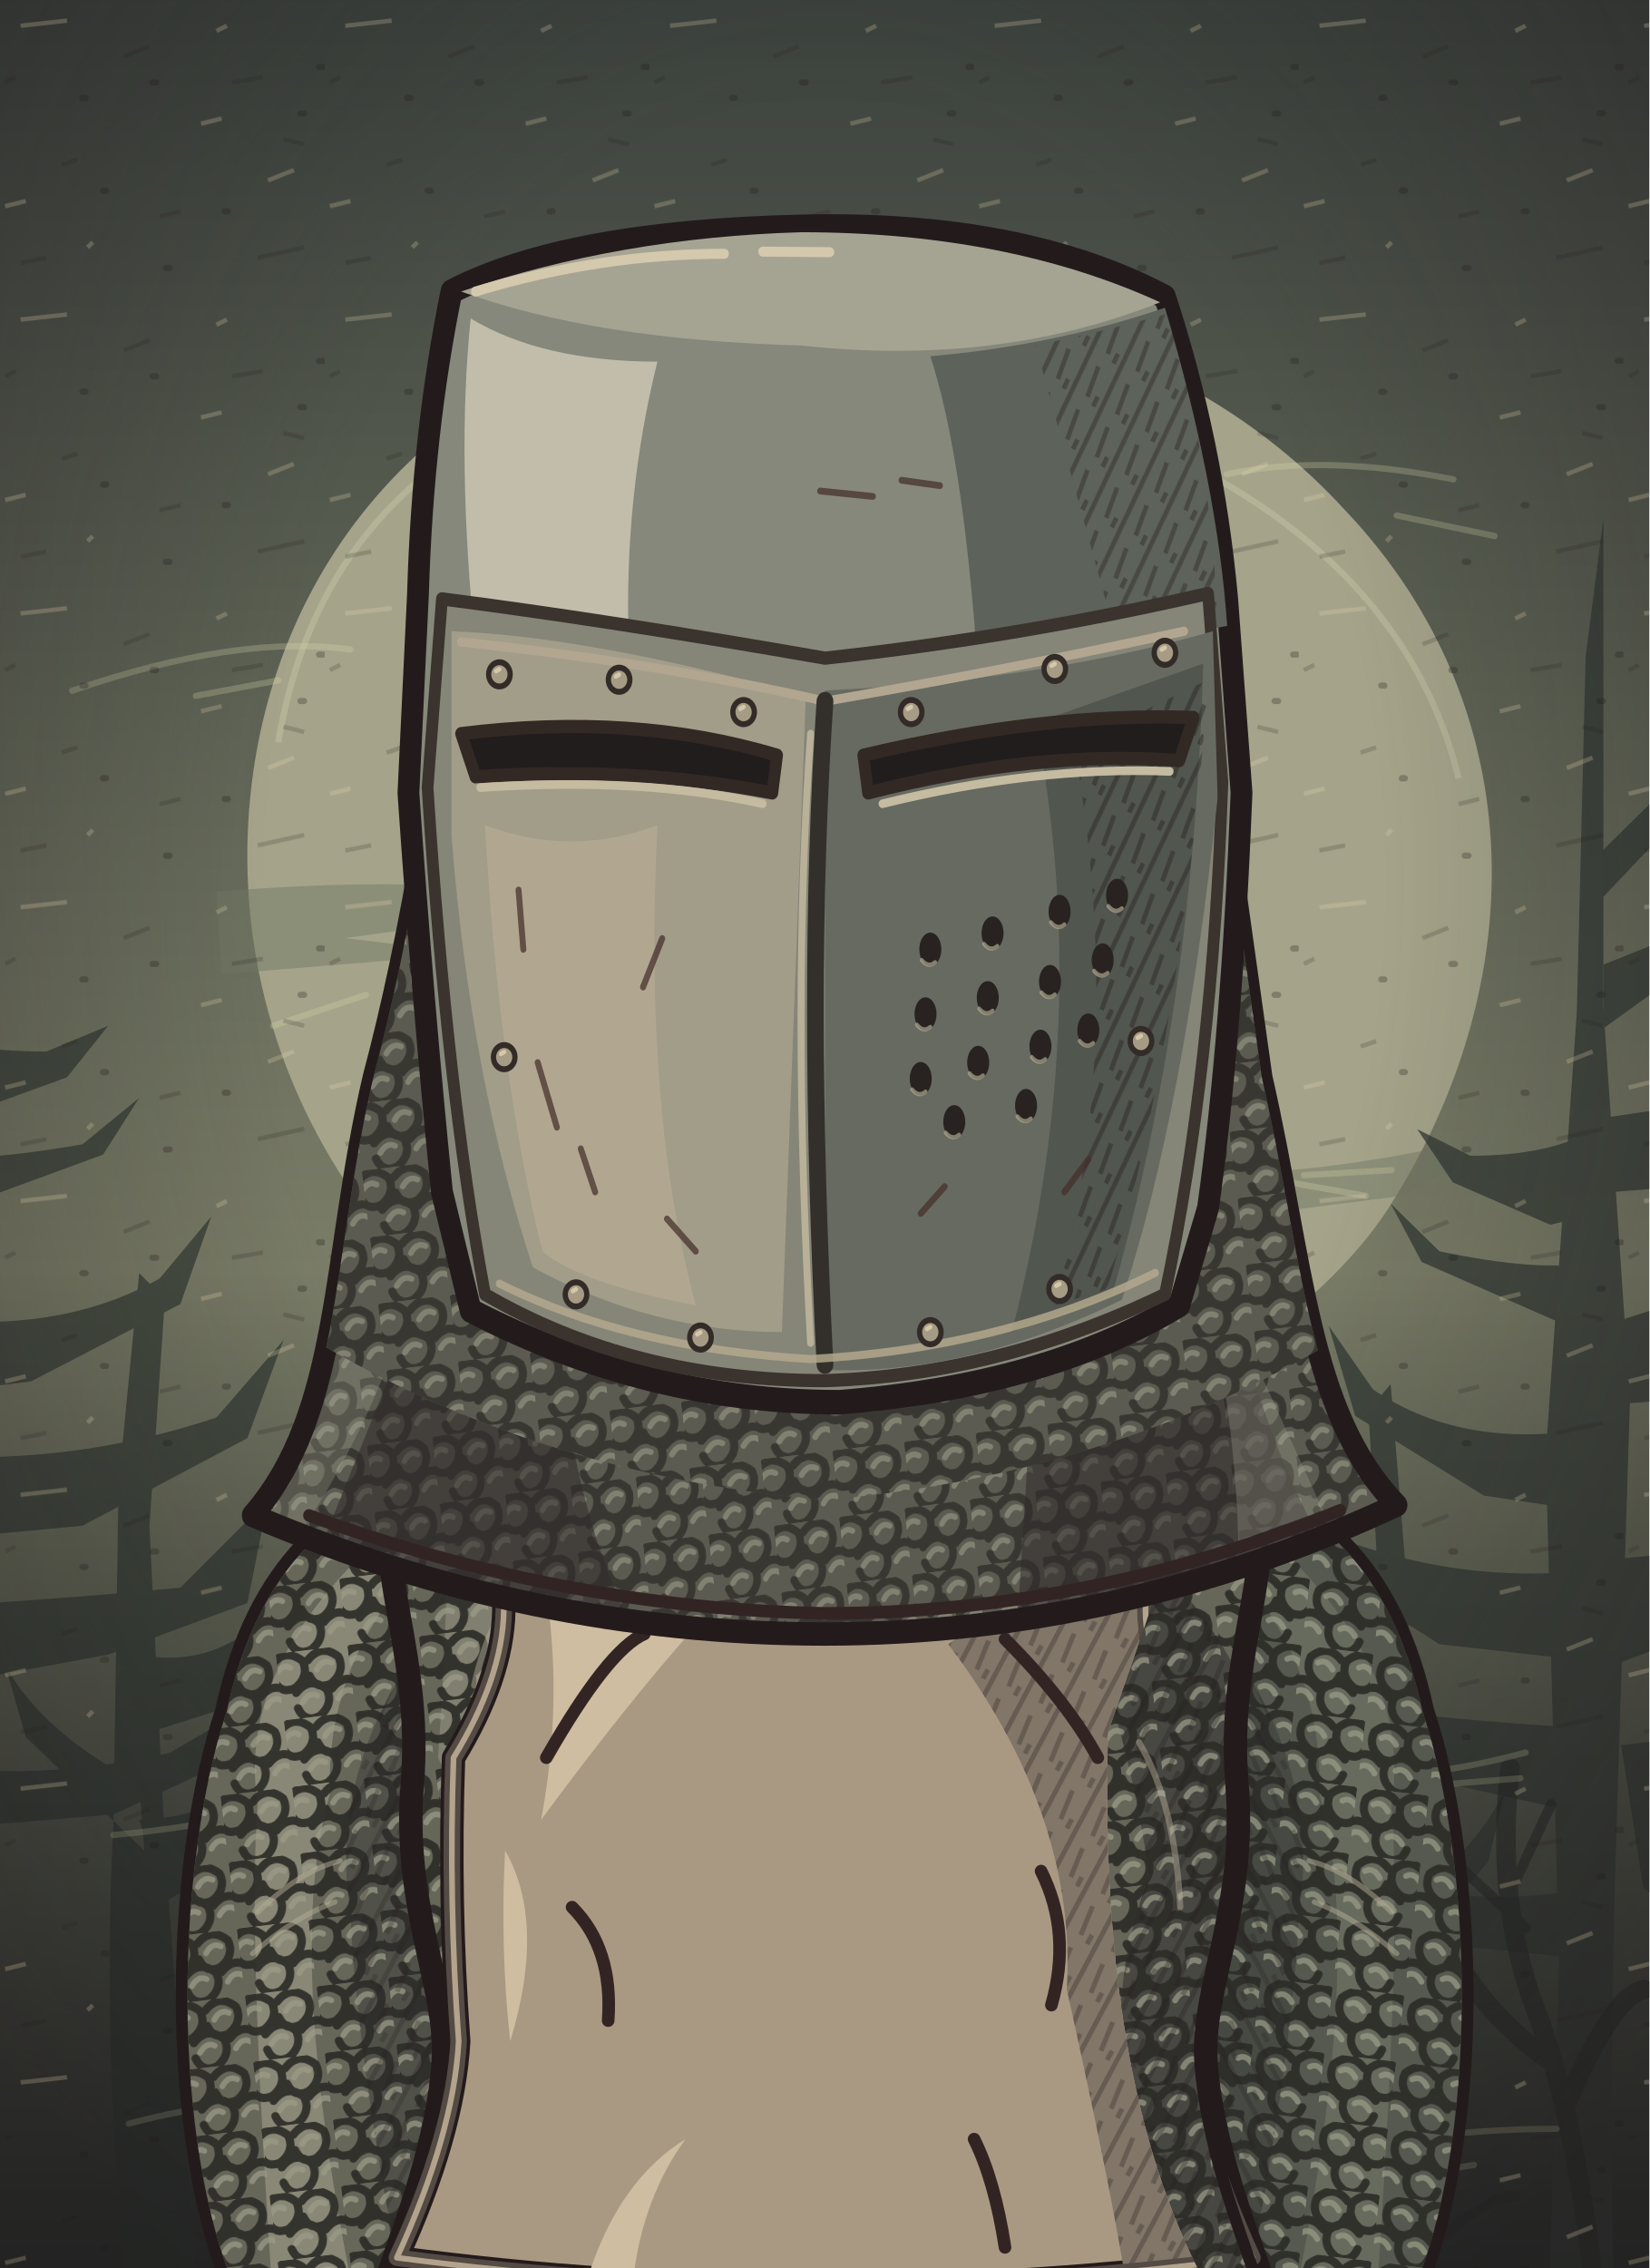
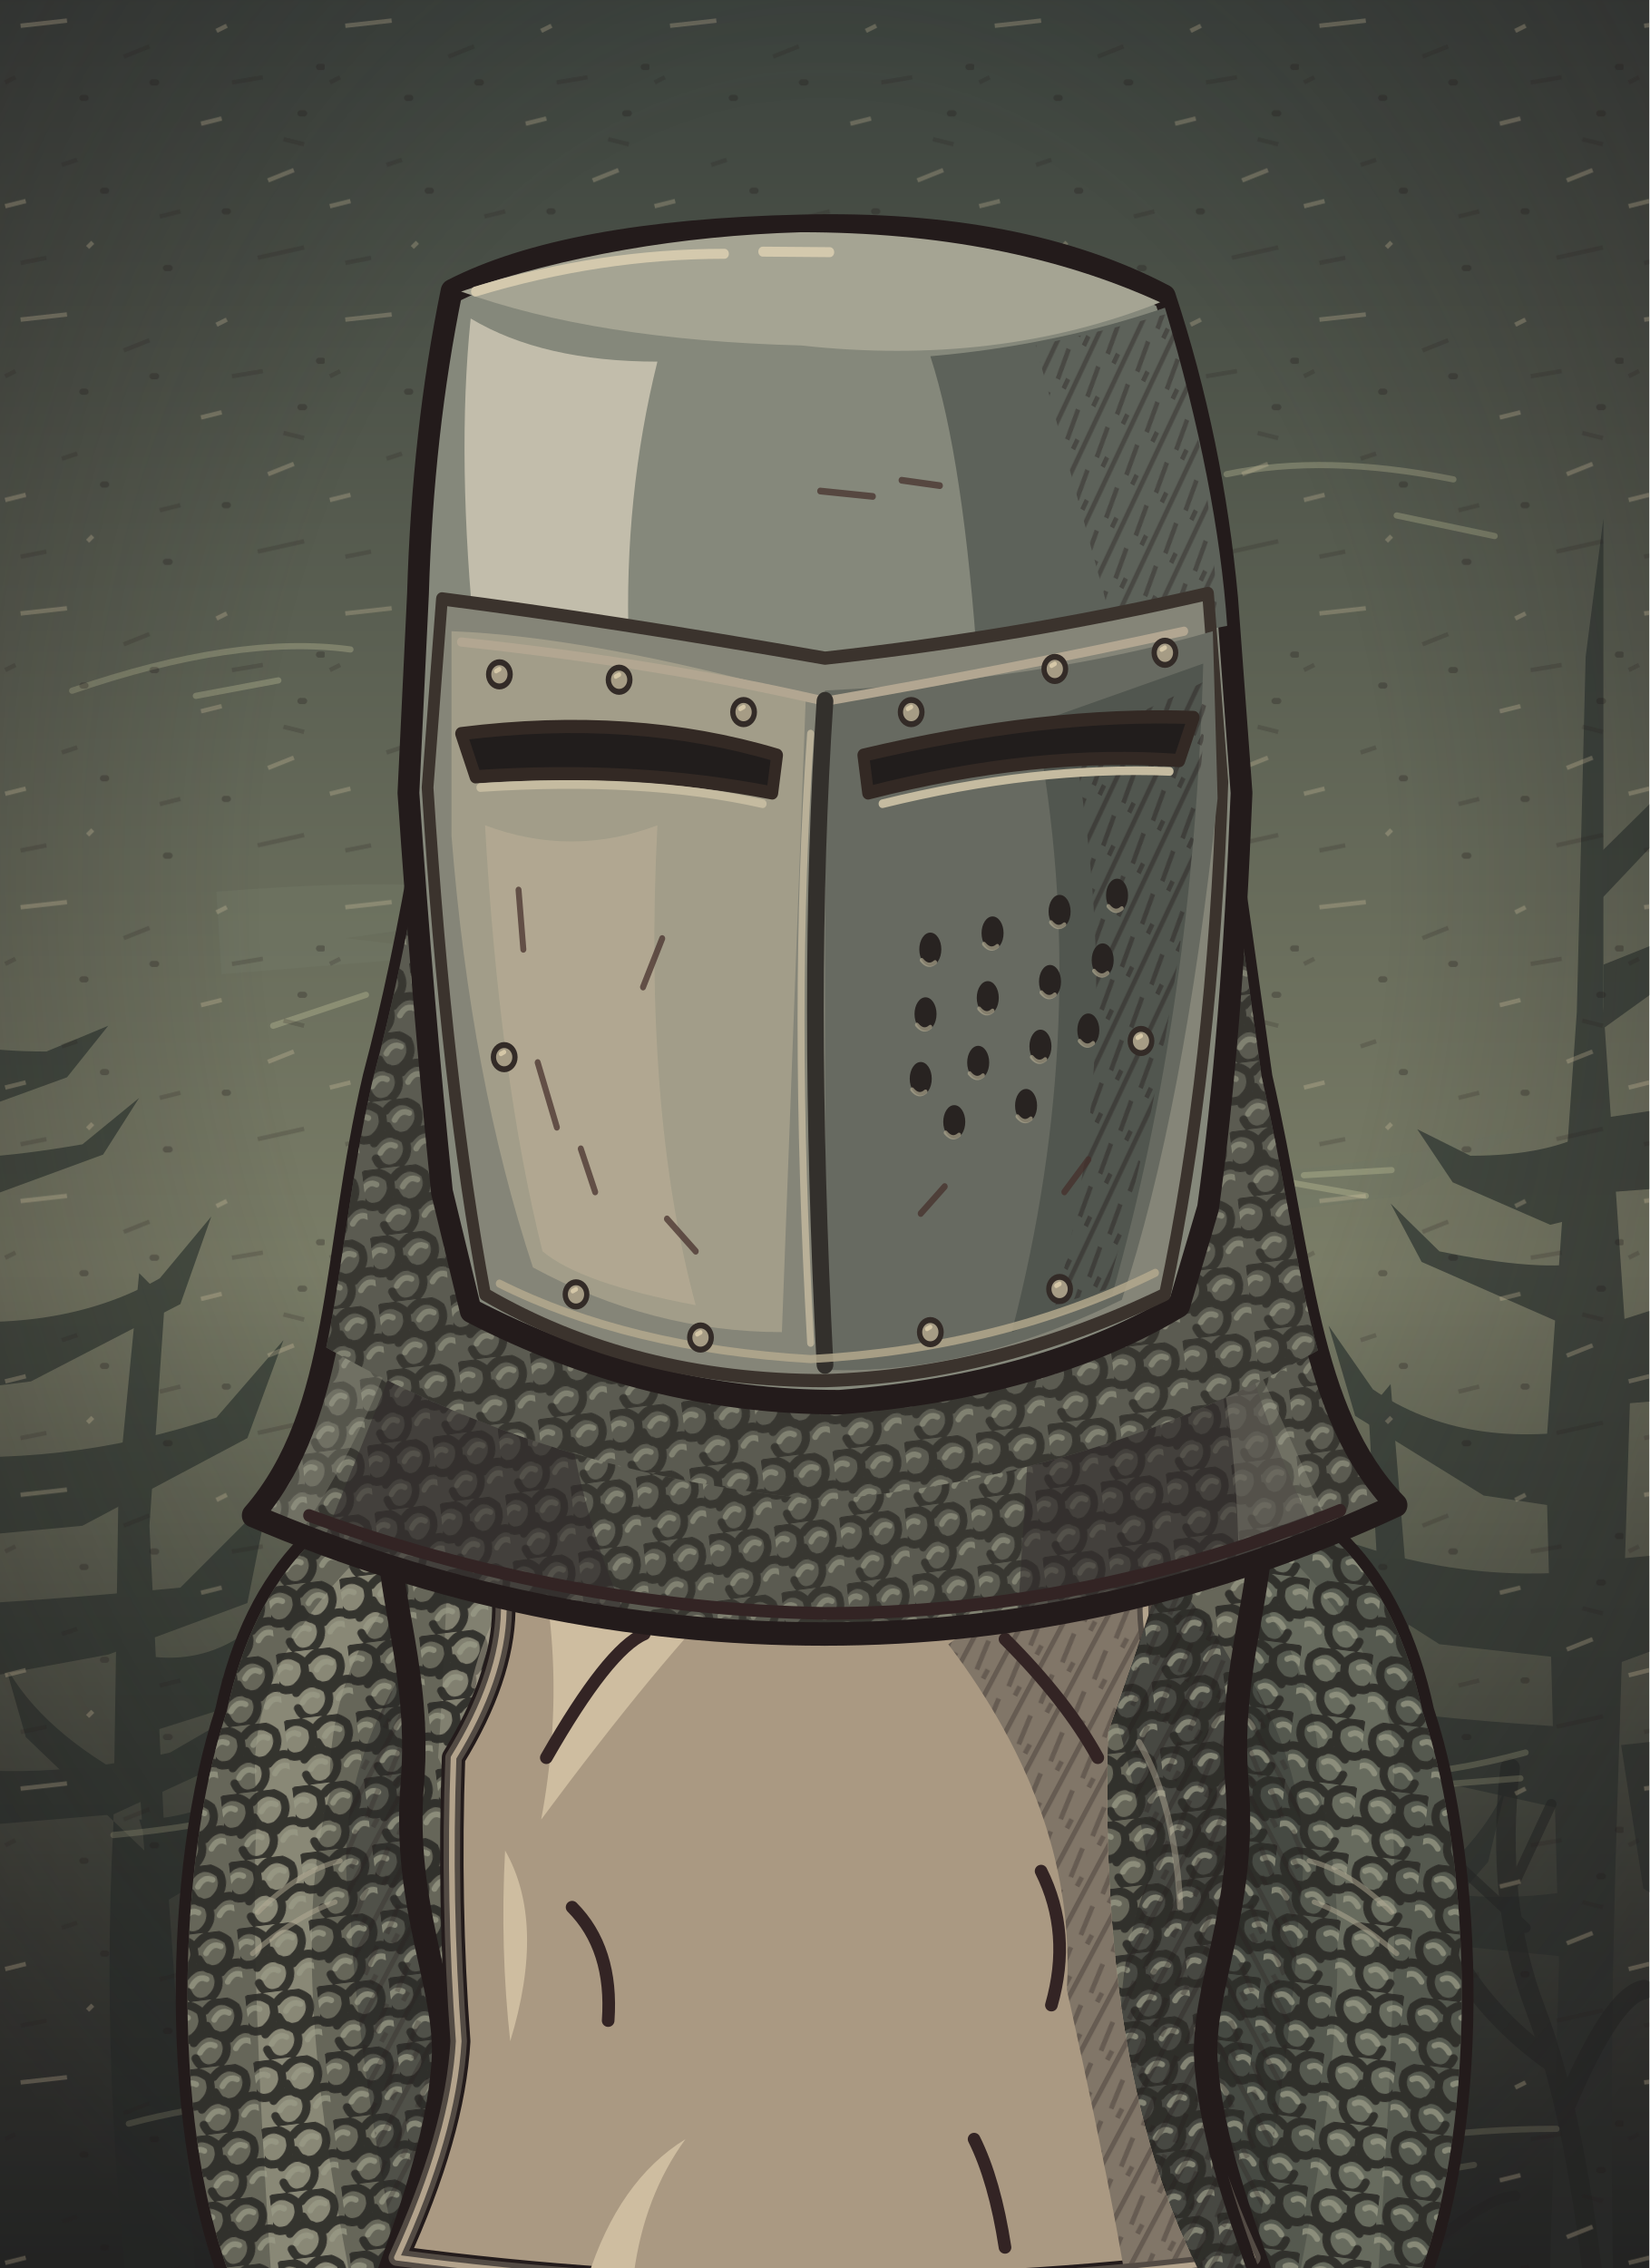
<svg xmlns="http://www.w3.org/2000/svg" xmlns:xlink="http://www.w3.org/1999/xlink" aria-labelledby="title" width="320" height="440" viewBox="0 0 320 440" role="img">
  <defs>
    <style>
      .edge {stroke:#231b1b;stroke-width:4.55;stroke-linecap:round;stroke-linejoin:round}
      .seam {fill:none;stroke:#332424;stroke-width:2.45;stroke-linecap:round;stroke-linejoin:round}
      .etch {fill:none;stroke:#442e2a;stroke-width:1.25;stroke-linecap:round}
      .hair-line {fill:none;stroke:#967661;stroke-width:1.45;stroke-linecap:round}
      .white {fill:#f5e7ca;stroke:#2a1d1c;stroke-width:2.65;stroke-linejoin:round}
      .label {fill:#efdfc1;font:600 20px Georgia,serif}
      .muted {fill:#b8aa96;font:13px 'Segoe UI',sans-serif}
      .section {fill:#dcbb8e;font:600 14px 'Segoe UI',sans-serif}
    </style>
    <linearGradient id="umber" x2="0" y2="1" gradientUnits="objectBoundingBox">
      <stop stop-color="#594639" />
      <stop offset=".56" stop-color="#8e7552" />
      <stop offset="1" stop-color="#3c3029" />
    </linearGradient>
    <linearGradient id="ash" x2="0" y2="1" gradientUnits="objectBoundingBox">
      <stop stop-color="#3b423d" />
      <stop offset=".56" stop-color="#7a7d67" />
      <stop offset="1" stop-color="#242b28" />
    </linearGradient>
    <linearGradient id="rose" x2="0" y2="1" gradientUnits="objectBoundingBox">
      <stop stop-color="#51404a" />
      <stop offset=".56" stop-color="#8a6972" />
      <stop offset="1" stop-color="#372c33" />
    </linearGradient>
    <pattern id="paper-grain" width="63" height="57" patternUnits="userSpaceOnUse">
      <path d="M1 16l2-1m21-4 5-2m16 7 6-1M12 32l3-1m16 11 4-1m20-14 4 1M4 51l5-1m41 0 9-2" fill="none" stroke="#231a1b" stroke-width=".85" opacity=".19" />
      <path d="M4 5l9-1m29 2 2-1M1 40l4-1m12 9 1-1m21-23 4-1m9 12 5-2" fill="none" stroke="#f0dbb5" stroke-width=".85" opacity=".23" />
      <path d="M16 19h.6m13-3h.7m28 6h.7m-39 15h.6m23 4h.6m-12 11h.7m29-39h.7" fill="none" stroke="#21191a" stroke-width="1.2" opacity=".28" stroke-linecap="round" />
    </pattern>
    <pattern id="ink-lines" width="7" height="9" patternUnits="userSpaceOnUse" patternTransform="rotate(28)">
      <path d="M1 -2V10m2.8-8 .6 6m1.9-1v5" stroke="#271d1d" stroke-width=".95" fill="none" opacity=".65" />
    </pattern>
    <radialGradient id="vignette" cx=".5" cy=".39" r=".72">
      <stop offset=".47" stop-color="#20191c" stop-opacity="0" />
      <stop offset="1" stop-color="#20191c" stop-opacity=".48" />
    </radialGradient>
    <g id="firs" fill="currentColor">
      <path d="M10 439Q15 379 12 300L9 220 15 146 15 54 19 80 21 147 28 230 25 326 29 439Z" />
      <path d="M17 169Q27 174 45 174L57 169 49 179 27 187 17 185                M18 194Q29 196 52 192L63 183 56 194 26 205 16 207                M15 225Q46 230 67 218L77 206 71 223 42 238 18 241                M17 252Q48 255 78 245L91 230 84 249 52 266 20 269                M14 282Q40 281 71 278L88 261 84 281 57 291 19 298                M19 312Q43 316 69 310L88 299 84 310 58 322 22 325" />
      <path d="M6 312 0 315V284L11 285M0 266 13 270V250L0 249M0 220 15 221 15 206 0 202                M0 180 16 181V167L0 165M0 141 15 150V138L0 133M0 112 17 127V118L0 104" />
      <path d="M64 440Q55 380 58 324L59 258 63 217 68 222 65 266 68 328 76 440Z                M63 291Q78 294 89 282L100 267 96 283 81 301 62 307                M63 323Q80 323 106 304L98 321 68 339                M63 316Q44 306 37 293L41 307 64 329Z" />
    </g>
    <g id="brambles" fill="none" stroke="currentColor" stroke-linecap="round" stroke-linejoin="round">
      <path stroke-width="3.8" d="M9 440Q13 401 21 380T26 333m-8 57Q39 375 43 352m-28 46Q6 377 0 376M41 440Q41 402 63 385m-20 44q26-6 39-30" />
      <path stroke-width="2" d="M23 364l14-13m-12 4-7-15m20 29 17-4m-15-1 1-11m13 49 2-17m2 14 18-5m-34 32q-12-10-17-10" />
    </g>
    <g id="night-scratches" fill="none" stroke="currentColor" stroke-width="1.2" stroke-linecap="round">
      <path d="M16 113q32-11 54-8m-30 9 16-3m184-40q19-4 44 1m-11 7 19 4                M24 335q33-3 68-16m-44 16 26-4m164-9q31 5 60-3m-39 8 38-3                M27 391q22-6 52-5m168 14q28-8 57-8m-40 11 24-4                M55 178l18-6m177 36 17 3m-12-4 17-1" />
    </g>
    <g id="shirt-setting">
      <rect width="320" height="440" fill="url(#umber)" />
-       <path d="M60 187C49 137 74 84 122 63c51-23 107-8 139 35 30 40 23 101-1 135-24 36-65 54-110 49-44-4-79-42-90-95Z" fill="#c2a077" />
-       <path d="M53 178C47 128 84 78 129 61m-65 160c22 43 65 68 103 66m82-187c19 20 27 48 24 72" fill="none" stroke="#c6a578" stroke-width="1.3" opacity=".65" />
      <path d="M50 217q24 8 64 1l-15 7-56 6m176-90q39-13 70-5l-26 4 28 2-64 6" fill="#856c54" opacity=".5" />
      <use xlink:href="#firs" style="color:#342827" opacity=".52" transform="translate(-26 8)" />
      <use xlink:href="#firs" style="color:#413128" opacity=".58" transform="translate(340 101) scale(-1 .81)" />
      <use xlink:href="#night-scratches" style="color:#dfbb87" opacity=".28" />
      <use xlink:href="#brambles" style="color:#291f22" opacity=".71" />
      <rect width="320" height="440" fill="url(#vignette)" />
      <rect width="320" height="440" fill="url(#paper-grain)" />
    </g>
    <g id="armor-setting">
      <rect width="320" height="440" fill="url(#ash)" />
-       <path d="M48 164c1-51 34-91 83-101 48-11 98 1 130 36 37 39 36 93 8 136-20 30-75 59-121 49-56-12-101-60-100-120Z" fill="#a5a48a" />
-       <path d="M54 144q8-48 53-66m108 5c39 15 61 39 68 68m-44 107q-41 31-93 30" fill="none" stroke="#bec0a0" stroke-width="1.2" opacity=".56" />
      <path d="M42 173q49-4 68 3l-43 6 25 3-49 4m151 35q47 10 104-6l-26 14-62 8Z" fill="#707764" opacity=".48" />
      <use xlink:href="#firs" style="color:#27312c" opacity=".64" transform="translate(-36 30)" />
      <use xlink:href="#firs" style="color:#303833" opacity=".75" transform="translate(324 45) scale(-.86 1.03)" />
      <use xlink:href="#brambles" style="color:#252a27" opacity=".62" transform="translate(319 10) scale(-1 1)" />
      <use xlink:href="#night-scratches" style="color:#d8d8a9" opacity=".28" transform="translate(-2 21)" />
      <rect width="320" height="440" fill="url(#vignette)" />
      <rect width="320" height="440" fill="url(#paper-grain)" />
    </g>
    <g id="woman-setting">
      <rect width="320" height="440" fill="url(#rose)" />
-       <path d="M56 160C60 107 95 74 142 65c47-9 100 15 121 50 23 39 19 90-12 126-31 39-73 55-115 44-52-13-85-74-80-125Z" fill="#b18b83" />
-       <path d="M61 126c15-36 40-55 84-63m97 38c27 25 36 61 29 98m-201 25q14 29 42 47" fill="none" stroke="#d0a69a" stroke-width="1.2" opacity=".58" />
      <path d="M44 235q40-4 76-1l-20 6-36 2 19 3-44 5m183-50q35 3 60-3l-24 9-31 2" fill="#775d65" opacity=".6" />
      <use xlink:href="#firs" style="color:#3b2b34" opacity=".58" transform="translate(-20 84) scale(.86 .91)" />
      <use xlink:href="#firs" style="color:#3d2e39" opacity=".68" transform="translate(327 54) scale(-.85 .98)" />
      <path d="M300 440q-2-82-6-173l-9-103 7-35 12 42 9 98 7 171Z                M294 195q-10-18-25-24l-15-1 13-4 11 2 18 15                M285 162q-13-22-34-27l-7 4 7-11 17 4 20 17                M303 242q-18-23-36-27l-13 3 15-9 11 2 21 15" fill="#3a2b33" opacity=".64" />
      <use xlink:href="#brambles" style="color:#2d2229" opacity=".8" transform="translate(12 6)" />
      <use xlink:href="#night-scratches" style="color:#e1b8a8" opacity=".28" transform="translate(0 7)" />
      <rect width="320" height="440" fill="url(#vignette)" />
      <rect width="320" height="440" fill="url(#paper-grain)" />
    </g>
    <pattern id="mail-rings" width="14" height="13" patternUnits="userSpaceOnUse" patternTransform="rotate(-7)">
      <path d="M-1 2q3-3 6 0 1 3-2 5Q0 8-1 5M6 2q3-3 6 0 1 3-2 5Q7 8 6 5M3 8q3-3 6 0 1 3-2 5-3 1-4-2M10 8q3-3 6 0" fill="none" stroke="#2d2c28" stroke-width="1.6" stroke-linecap="round" />
      <path d="M-.5 4q1.5-2 3-1m5 1q1.4-2 3-1M4 10q1.5-2 3-1m4 1q1.4-2 3-1" fill="none" stroke="#9a9b87" stroke-width="1.12" opacity=".78" stroke-linecap="round" />
    </pattern>
    <pattern id="armor-plates" width="47" height="24" patternUnits="userSpaceOnUse" patternTransform="translate(4 4) rotate(2)">
      <path d="M1 0l21 .7 1 18-3 3-17-1-1-4Zm24 1 19-1 2 15-3 7-19-2Z" fill="#85867a" stroke="#352e2a" stroke-width="1.75" stroke-linejoin="round" />
      <path d="M2 2l18 .2-.2 4L5 7 4 17Zm24 0 16-1 1 4-14 2-3 10Z" fill="#a9a58d" />
      <path d="M19 4l4 14-3 3-16-1 13-4Zm22 2 4 10-2 5-17-1 13-4Z" fill="#62655f" />
      <path d="M7 7l1-.5m6 12 3-2m16-7 5-1m-7 5 4-2" fill="none" stroke="#d0c0a0" stroke-width=".9" opacity=".76" />
      <path d="M6 12q2-2 2.7 1-1 2.2-2.7.5Zm12 1q1.8-2 2.4.6-1 2.6-2.5.8Zm11 1q1-2.2 2.8-1-.2 2.9-2.8 2.1Zm12-2q2.2-1.4 2.3.8-1 2.3-2.3.5Z" fill="#3c342d" />
    </pattern>
    <clipPath id="portrait-frame">
      <rect width="320" height="440" />
    </clipPath>
    <clipPath id="wardrobe-torso-mask">
      <path d="M124 273 C110 273 89 280 76 290 C73 305 82 322 80 346 C78 370 87 386 86 400 C85 415 79 431 74 445 H246 C241 431 235 415 234 400 C233 386 242 370 240 346 C238 322 247 305 244 290 C231 280 210 273 196 273 Q160 307 124 273Z" />
    </clipPath>
    <clipPath id="wardrobe-sleeve-mask">
      <path d="M87 284 C65 291 50 304 44 332 C34 362 33 415 46 445 H85 Q107 406 105 336Z" />
    </clipPath>
    <clipPath id="wardrobe-outer-mask">
      <path d="M124 273 C110 273 89 280 76 290 C73 305 82 322 80 346 C78 370 87 386 86 400 C85 415 79 431 74 445 H246 C241 431 235 415 234 400 C233 386 242 370 240 346 C238 322 247 305 244 290 C231 280 210 273 196 273 Q160 307 124 273Z" />
      <path d="M87 284 C65 291 50 304 44 332 C34 362 33 415 46 445 H85 Q107 406 105 336Z" />
      <path d="M87 284 C65 291 50 304 44 332 C34 362 33 415 46 445 H85 Q107 406 105 336Z" transform="translate(320 0) scale(-1 1)" />
    </clipPath>
    <clipPath id="hair-mail-outline">
      <path d="M83 105Q76 168 64 209C55 244 57.289 274 38.289 294Q97.289 317 160 317Q222.711 317 281.711 292C262.711 274 262 245 253 209L237 105Z" transform="matrix(0.912 0 0 1 14.08 0)" />
    </clipPath>
    <clipPath id="face-shape-clip">
      <path d="M 160 73 C 191 73 219 90 223 128 C 224 143 225 164 225 177 C 225 189 214.75 207 212.75 219 C 204.75 232 193 248 175 249 C 171 250 165 254 160 255 C 155 254 149 250 145 249 C 127 248 115.25 232 107.25 219 C 105.25 207 95 189 95 177 C 95 164 96 143 97 128 C 101 90 129 73 160 73 Z" />
    </clipPath>
    <clipPath id="face-features-eye-left">
      <path d="M-21 0 C-16 -6 -9 -14 0 -14 C9 -14 15 -7 19.5 0 C14 8 7 12 -1 12 C-11 12 -17 8 -21 0Z" />
    </clipPath>
    <clipPath id="face-features-eye-right">
      <path d="M-21 0 C-16 -6 -9 -14 0 -14 C9 -14 15 -7 19.5 0 C14 8 7 12 -1 12 C-11 12 -17 8 -21 0Z" />
    </clipPath>
    <clipPath id="face-features-nose-bridge">
      <path d="M154 144H167V179L172 185V187H149V185L154 179Z" />
    </clipPath>
  </defs>
  <g clip-path="url(#portrait-frame)">
    <use xlink:href="#armor-setting" />
    <g id="wardrobe-outfit-nw_mail_surcoat" data-outfit="nw_mail_surcoat">
      <path d="M87 284 C65 291 50 304 44 332 C34 362 33 415 46 445 H85 Q107 406 105 336Z" fill="#aa9982" class="edge" />
      <g data-part="sleeve-left" clip-path="url(#wardrobe-sleeve-mask)">
        <path d="M45 337 Q52 308 76 294 Q59 326 60 351 L49 373 Q49 421 60 444 H46 Q31 397 45 337Z" fill="#817668" />
        <path d="M44 354 Q55 326 64 315 Q55 342 58 359 L41 383Z" fill="url(#ink-lines)" opacity=".44" />
        <path d="M49 376 q10 -11 20 -14 m-18 27 16 -10 M48 414 q4 11 13 21" class="seam" />
        <path d="M50 354 l9 -17 m-9 24 9 -14 m-6 61 10 13" class="etch" />
        <path d="M20 280H112V448H20Z" fill="#666659" />
        <path d="M85 289 Q45 319 50 350 Q48 375 53 447 H69 Q55 379 64 348 Q63 316 92 294Z" fill="#adab95" opacity=".49" />
        <path d="M98 300 Q62 335 68 371 Q69 398 79 449 H114V295Z" fill="#333532" opacity=".43" />
        <path d="M20 280H112V448H20Z" fill="url(#mail-rings)" opacity=".92" />
        <path d="M98 300 Q62 335 68 371 Q69 398 79 449 H114V295Z" fill="url(#ink-lines)" opacity=".38" />
        <path d="M50 371 q8 -8 16 -10 m-17 18 q8 -7 16 -10" fill="none" stroke="#b5ae96" stroke-width="1" stroke-linecap="round" stroke-linejoin="round" opacity=".49" />
        <path d="M27 442 q22 10 85 -1" fill="none" stroke="#33312b" stroke-width="2.5" stroke-linecap="round" stroke-linejoin="round" />
        <path d="M27 445 q20 10 85 -1" fill="none" stroke="#969381" stroke-width="1.1" stroke-linecap="round" stroke-linejoin="round" opacity=".8" />
      </g>
      <g transform="translate(320 0) scale(-1 1)">
        <path d="M87 284 C65 291 50 304 44 332 C34 362 33 415 46 445 H85 Q107 406 105 336Z" fill="#817668" class="edge" />
        <g data-part="sleeve-right" clip-path="url(#wardrobe-sleeve-mask)">
          <path d="M45 337 Q52 308 76 294 Q59 326 60 351 L49 373 Q49 421 60 444 H46 Q31 397 45 337Z" fill="#534b44" />
          <path d="M44 354 Q55 326 64 315 Q55 342 58 359 L41 383Z" fill="url(#ink-lines)" opacity=".44" />
          <path d="M49 376 q10 -11 20 -14 m-18 27 16 -10 M48 414 q4 11 13 21" class="seam" />
          <path d="M50 354 l9 -17 m-9 24 9 -14 m-6 61 10 13" class="etch" />
          <path d="M20 280H112V448H20Z" fill="#55594f" />
          <path d="M85 289 Q45 319 50 350 Q48 375 53 447 H69 Q55 379 64 348 Q63 316 92 294Z" fill="#adab95" opacity=".21" />
          <path d="M98 300 Q62 335 68 371 Q69 398 79 449 H114V295Z" fill="#333532" opacity=".43" />
          <path d="M20 280H112V448H20Z" fill="url(#mail-rings)" opacity=".92" />
          <path d="M98 300 Q62 335 68 371 Q69 398 79 449 H114V295Z" fill="url(#ink-lines)" opacity=".38" />
          <path d="M50 371 q8 -8 16 -10 m-17 18 q8 -7 16 -10" fill="none" stroke="#b5ae96" stroke-width="1" stroke-linecap="round" stroke-linejoin="round" opacity=".49" />
          <path d="M27 442 q22 10 85 -1" fill="none" stroke="#33312b" stroke-width="2.5" stroke-linecap="round" stroke-linejoin="round" />
          <path d="M27 445 q20 10 85 -1" fill="none" stroke="#969381" stroke-width="1.1" stroke-linecap="round" stroke-linejoin="round" opacity=".8" />
        </g>
      </g>
      <path d="M124 273 C110 273 89 280 76 290 C73 305 82 322 80 346 C78 370 87 386 86 400 C85 415 79 431 74 445 H246 C241 431 235 415 234 400 C233 386 242 370 240 346 C238 322 247 305 244 290 C231 280 210 273 196 273 Q160 307 124 273Z" fill="#aa9982" />
      <g data-part="torso" clip-path="url(#wardrobe-torso-mask)">
        <path d="M76 296 Q95 280 120 278 Q105 303 84 335Z" fill="#cebda0" />
        <path d="M184 288 Q231 289 244 290 L261 444 H221 Q230 405 218 371 Q219 313 184 288Z" fill="#817668" />
        <path d="M77 344 Q87 359 83 381 L68 402 L60 359Z" fill="#817668" />
        <path d="M211 371 Q227 390 239 386 L238 416 L224 412Z" fill="url(#ink-lines)" opacity=".42" />
        <path d="M120 307 Q103 329 94 361 Q88 342 114 309Z M179 302 Q209 314 216 353 Q203 321 179 302Z" fill="#cebda0" />
        <path d="M133 409 Q124 426 123 444 H113 Q119 423 133 409Z M174 412 Q184 426 192 445 H177Z" fill="#cebda0" />
        <path d="M116 311 Q101 335 91 360 M190 312 Q207 329 229 367 M150 338 q-3 22 3 42 m11 -31 6 35 M129 421 l-7 24 m60 -28 8 27" class="seam" />
        <path d="M97 369 l-7 16 m12 -12 -6 12 M226 355 l6 19 m-11 -12 5 15 M143 367 l2 14 m65 44 4 13" class="etch" />
        <path d="M59 266 H261 V445 H59Z" fill="#666659" />
        <path d="M87 287 Q104 268 137 287 Q109 319 103 351 Q100 382 98 445 H79 Q99 369 85 341 Q87 312 87 287Z" fill="#adab95" opacity=".38" />
        <path d="M194 287 Q231 296 247 340 Q229 383 246 433 L258 445 H233 Q208 403 223 364 Q216 315 194 287Z" fill="#333532" opacity=".61" />
        <path d="M59 266 H261 V445 H59Z" fill="url(#mail-rings)" opacity=".92" />
        <path d="M194 287 Q231 296 247 340 Q229 383 246 433 L258 445 H233 Q208 403 223 364 Q216 315 194 287Z" fill="url(#ink-lines)" opacity=".46" />
        <path d="M92 327 q3 -14 12 -23 M104 373 q-3 15 0 26 M229 370 q-1 -20 -8 -32" fill="none" stroke="#c2b8a1" stroke-width="1.2" stroke-linecap="round" stroke-linejoin="round" opacity=".42" />
        <path d="M122 275 Q160 327 198 275" fill="none" stroke="#32312d" stroke-width="7" stroke-linecap="round" stroke-linejoin="round" />
        <path d="M122 275 Q160 327 198 275" fill="none" stroke="#9c9783" stroke-width="3" stroke-linecap="round" stroke-linejoin="round" />
        <path d="M122 275 Q160 327 198 275" fill="none" stroke="#c1b79c" stroke-width="1.1" stroke-linecap="round" stroke-linejoin="round" stroke-dasharray="1.4 3" />
      </g>
      <path d="M124 273 C110 273 89 280 76 290 C73 305 82 322 80 346 C78 370 87 386 86 400 C85 415 79 431 74 445 H246 C241 431 235 415 234 400 C233 386 242 370 240 346 C238 322 247 305 244 290 C231 280 210 273 196 273 Q160 307 124 273Z" fill="none" class="edge" />
      <g clip-path="url(#wardrobe-outer-mask)">
        <path d="M114 279 Q104 281 89 289 Q107 310 88 341 Q87 369 89 396 Q88 414 77 438 Q160 449 243 438 Q232 414 231 396 Q233 369 232 341 Q213 310 231 289 Q216 281 206 279 Q180 309 160 317 Q140 309 114 279Z" fill="#aa9982" class="edge" />
        <path d="M102 291 Q113 291 120 286 Q128 296 143 307 Q128 322 105 353 Q111 321 102 291Z" fill="#cebda0" />
        <path d="M227 291 Q214 315 229 343 Q229 367 228 397 Q229 420 239 437 L218 440 Q215 422 207 386 Q209 352 184 319 Q197 310 210 286 Q215 285 227 291Z" fill="#817668" />
        <path d="M227 291 Q214 315 229 343 Q229 367 228 397 Q229 420 239 437 L218 440 Q215 422 207 386 Q209 352 184 319 Q197 310 210 286 Q215 285 227 291Z" fill="url(#ink-lines)" opacity=".45" />
        <path d="M98 359 Q106 373 99 396 Q97 378 98 359Z M133 415 q-8 11 -10 26 l-9 1 q6-19 19-27Z" fill="#cebda0" />
        <path d="M106 341 q12 -21 19 -24 m-14 53 q8 8 7 22 M213 341 q-6 -11 -18 -23 m9 71 q4 -14 -2 -26 m-13 52 q4 8 6 21" class="seam" />
        <path d="M114 279 Q104 281 89 289 Q107 310 88 341 Q87 369 89 396 Q88 414 77 438 Q160 449 243 438 Q232 414 231 396 Q233 369 232 341 Q213 310 231 289 Q216 281 206 279 Q180 309 160 317 Q140 309 114 279Z" fill="none" stroke="#534b44" stroke-width="3.2" stroke-linecap="round" stroke-linejoin="round" />
        <path d="M114 279 Q104 281 89 289 Q107 310 88 341 Q87 369 89 396 Q88 414 77 438 Q160 449 243 438 Q232 414 231 396 Q233 369 232 341 Q213 310 231 289 Q216 281 206 279 Q180 309 160 317 Q140 309 114 279Z" fill="none" stroke="#cebda0" stroke-width="1.1" stroke-linecap="round" stroke-linejoin="round" opacity=".78" />
      </g>
    </g>
    <g id="hair-mail-base">
      <g clip-path="url(#hair-mail-outline)">
        <g transform="matrix(0.912 0 0 1 14.08 0)">
          <path d="M83 105Q76 168 64 209C55 244 57.289 274 38.289 294Q97.289 317 160 317Q222.711 317 281.711 292C262.711 274 262 245 253 209L237 105Z" fill="#5b5b51" />
          <path d="M83 105Q76 168 64 209C55 244 57.289 274 38.289 294Q97.289 317 160 317Q222.711 317 281.711 292C262.711 274 262 245 253 209L237 105Z" fill="url(#mail-rings)" opacity=".76" />
          <path d="M93 136q-1 70-19 116l-22 50 65 10q-21-44-11-108Z M227 136q-3 64-22 120l-4 59 67-12q-27-43-26-102Z" fill="#302b2b" opacity=".56" />
          <path d="M69 213q-6 48-37 77l16 8q25-34 30-74Z M234 229q13 34 14 70l18-6Z" fill="#a7a592" opacity=".28" />
          <path d="M50.289 294Q104.289 312 160 313Q215.711 313 269.711 293" class="seam" />
        </g>
      </g>
      <path d="M83 105Q76 168 64 209C55 244 57.289 274 38.289 294Q97.289 317 160 317Q222.711 317 281.711 292C262.711 274 262 245 253 209L237 105Z" fill="none" class="edge" transform="matrix(0.912 0 0 1 14.08 0)" />
    </g>
    <g id="face-under-closed-helm" visibility="hidden">
      <g id="face-shape">
        <path d="M 160 73 C 191 73 219 90 223 128 C 224 143 225 164 225 177 C 225 189 214.75 207 212.75 219 C 204.75 232 193 248 175 249 C 171 250 165 254 160 255 C 155 254 149 250 145 249 C 127 248 115.25 232 107.25 219 C 105.25 207 95 189 95 177 C 95 164 96 143 97 128 C 101 90 129 73 160 73 Z" fill="#dcb08c" />
        <g clip-path="url(#face-shape-clip)">
          <path d="M 70 141 Q 104 91 123 103 Q 102 148 105 189 Q 110 231 160 250 Q 192 244 211 214 Q 223 186 211 133 Q 235 151 250 174 L 250 265 70 265 Z" fill="#bb8a70" />
          <path d="M 109 136.5 Q 114 99 142 98 Q 173 89 195 107 Q 174 98 152 112 Q 130 126 109 136.5 Z" fill="#edc5a0" />
          <g transform="translate(160 0) scale(-1 1)">
            <path d="M 25 190 Q 39 180 51 181 L 55 186 Q 45 194 32 194 Z" fill="#edc5a0" opacity=".72" />
            <path d="M 27 192 Q 39 188 54 187 L 51 194 Q 42 198.5 32 199 Z" fill="#c58f76" />
            <path d="M 56 198 Q 48 209 38 224 Q 52 218 62 202 Z" fill="#a87460" opacity=".73" />
          </g>
          <g transform="translate(160 0) scale(1 1)">
            <path d="M 27 190 Q 39 180 51 183 L 55 186 Q 45 196 32 194 Z" fill="#edc5a0" opacity=".72" />
            <path d="M 29 192 Q 39 188 54 189 L 51 194 Q 42 198.5 34 199 Z" fill="#c58f76" />
            <path d="M 56 198 Q 48 209 38 224 Q 52 218 62 202 Z" fill="#a87460" opacity=".73" />
          </g>
          <path d="M 92 183 Q 99 211 120 232 L 132 247 119 248 Q 98 234 85 212 Z M 229 184 Q 224 217 203 241 L 193 250 209 247 Q 230 233 240 211 Z" fill="url(#ink-lines)" opacity=".42" />
          <path d="M 138 234 Q 160 240 182 233 L 177 242 Q 160 246 141 240 Z" fill="#edc5a0" />
          <path d="M 104 202 l 9 5 m -8 1 6 4 m 97 -11 9 -5 m -9 11 8 -5 m -97 17 5 6 m 74 1 5 -8" class="etch" opacity=".65" />
        </g>
        <path d="M 160 73 C 191 73 219 90 223 128 C 224 143 225 164 225 177 C 225 189 214.75 207 212.75 219 C 204.75 232 193 248 175 249 C 171 250 165 254 160 255 C 155 254 149 250 145 249 C 127 248 115.25 232 107.25 219 C 105.25 207 95 189 95 177 C 95 164 96 143 97 128 C 101 90 129 73 160 73 Z" fill="none" class="edge" />
      </g>
      <g clip-path="url(#face-shape-clip)">
        <g data-part="eyes">
          <g transform="matrix(1 -0.12 0 1 127.5 160)">
            <path d="M-14 -13 Q-7 -18 5 -16 L13 -12" fill="#edc5a0" opacity=".65" />
            <path d="M-21 0 C-16 -6 -9 -14 0 -14 C9 -14 15 -7 19.5 0 C14 8 7 12 -1 12 C-11 12 -17 8 -21 0Z" class="white" />
            <g clip-path="url(#face-features-eye-left)">
              <g transform="translate(0 0) scale(1 1)">
                <path d="M-9.8 0 C-10.4 -7 -6.6 -10.9 0 -11.1 C6.1 -11.2 10.5 -7 10.1 -.3 C10.2 5.9 6.4 11 0 10.8 C-6.1 10.7 -9.7 7.2 -9.8 0Z" fill="#687c54" stroke="#352526" stroke-width="1.4" />
                <path d="M-5.8 -.2C-5.9-3.8-3.5-6 .1-6 3.8-6 6-3.6 6 .1 6 3.9 3.3 6.3-.2 6.2-3.9 6.1-6 3.3-5.8-.2Z" fill="#2a2020" />
                <path d="M-4.7-4.1Q-4.4-7.4-1.1-7.6 .9-6.3-.3-3.9-2.9-2-4.7-4.1Z" fill="#f3e4bd" />
              </g>
            </g>
            <path d="M-21 0 C-16 -6 -9 -14 0 -14 C9 -14 15 -7 19.5 0" fill="none" stroke="#2a1d1c" stroke-width="3.15" stroke-linecap="round" />
            <path d="M18.8 -3.8 Q14.2 -3.4 15 1.4 Q16.5 3.2 19.8 .6Z" fill="#a87460" />
            <path d="M18.8 -3.8 Q14.2 -3.4 15 1.4" class="etch" />
          </g>
          <g transform="matrix(-1 -0.12 0 1 192.5 160)">
            <path d="M-14 -13 Q-7 -18 5 -16 L13 -12" fill="#edc5a0" opacity=".65" />
            <path d="M-21 0 C-16 -6 -9 -14 0 -14 C9 -14 15 -7 19.5 0 C14 8 7 12 -1 12 C-11 12 -17 8 -21 0Z" class="white" />
            <g clip-path="url(#face-features-eye-right)">
              <g transform="translate(0 0) scale(-1 1)">
                <path d="M-9.8 0 C-10.4 -7 -6.6 -10.9 0 -11.1 C6.1 -11.2 10.5 -7 10.1 -.3 C10.2 5.9 6.4 11 0 10.8 C-6.1 10.7 -9.7 7.2 -9.8 0Z" fill="#687c54" stroke="#352526" stroke-width="1.4" />
                <path d="M-5.8 -.2C-5.9-3.8-3.5-6 .1-6 3.8-6 6-3.6 6 .1 6 3.9 3.3 6.3-.2 6.2-3.9 6.1-6 3.3-5.8-.2Z" fill="#2a2020" />
                <path d="M-4.7-4.1Q-4.4-7.4-1.1-7.6 .9-6.3-.3-3.9-2.9-2-4.7-4.1Z" fill="#f3e4bd" />
              </g>
            </g>
            <path d="M-21 0 C-16 -6 -9 -14 0 -14 C9 -14 15 -7 19.5 0" fill="none" stroke="#2a1d1c" stroke-width="3.15" stroke-linecap="round" />
            <path d="M18.8 -3.8 Q14.2 -3.4 15 1.4 Q16.5 3.2 19.8 .6Z" fill="#a87460" />
            <path d="M18.8 -3.8 Q14.2 -3.4 15 1.4" class="etch" />
          </g>
        </g>
        <g data-part="brows">
          <g transform="matrix(1 0 0 1 127.5 131)">
            <path d="M-22 3 C-17 -3.22 -10 -8.6 -4 -9 C3 -9.4 14 -7 20 -3.72 Q21 -1 20 1.72 C14 1 3 -1.4 -4 -1 C-10 -0.6 -17 2.22 -22 3Z" fill="#382625" />
            <path d="M-14 -2.55 Q-7 -5.3 -4 -5.6 Q1 -6.1 8 -5.4" fill="none" stroke="#835c4b" stroke-width="1.1" stroke-linecap="round" />
          </g>
          <g transform="matrix(-1 0 0 1 192.5 131)">
            <path d="M-22 3 C-17 -3.22 -10 -8.6 -4 -9 C3 -9.4 14 -7 20 -3.72 Q21 -1 20 1.72 C14 1 3 -1.4 -4 -1 C-10 -0.6 -17 2.22 -22 3Z" fill="#382625" />
            <path d="M-14 -2.55 Q-7 -5.3 -4 -5.6 Q1 -6.1 8 -5.4" fill="none" stroke="#835c4b" stroke-width="1.1" stroke-linecap="round" />
          </g>
        </g>
        <g data-part="nose">
          <g clip-path="url(#face-features-nose-bridge)">
            <path d="M159 151 Q161 148 161 154 Q157 169 162 177 L158 183 152 182 Q156 174 156 166Z" fill="#edc5a0" />
            <path d="M161 151 Q166 155 162.5 165 Q161.5 174 170 183 L167 187 161 178 Q156.5 170 161 151Z" fill="#a87460" opacity=".93" />
            <path d="M163.5 154 Q160 165 163 175" class="etch" opacity=".9" />
          </g>
          <path d="M156 180 Q160 177 165 180 C167 182 169.28 184 174 188 Q178 192 176 196 Q173 202 169.28 198 Q160 203 150.72 198 Q148 201 144 196 Q142 192 146 189 Q154 185 156 180Z" fill="#a87460" />
          <path d="M157 181 Q164 180 168.5 191 Q165.95 196 160 195.5 Q152.775 195 151.5 192 Q153 187 157 181Z" fill="#edc5a0" />
          <path d="M150.72 186 Q141 191 144.5 195 Q146 198 149 197 M169.28 185 Q179 190 175.5 195 Q174 198 171 197" class="seam" />
          <path d="M148.8 196 q8 -4 8 1 q-8 -1 -8 -1Z M163.2 197 q1 -5 8 -1 q-2 0 -8 1Z" fill="#3b2524" />
          <path d="M156.8 198.3 Q160.25 201 163.3 198.3" class="seam" />
        </g>
        <g data-part="mouth">
          <path d="M133 221 C145.15 220 151 215 154 215 Q157 215 160 219.2 Q163 215 166 215 C169 215 174.85 220 187 221 C174.85 227 171 229 160 229 C148 229 145.15 227 133 221Z" fill="#a36053" />
          <path d="M133 221 C145.15 220 151 215 154 215 Q157 215 160 219.2 Q163 215 166 215 C169 215 174.85 220 187 221 C174.85 222.25 167 220.7 160 222 C153 221 145.15 221.4 133 221Z" fill="#56322f" opacity=".72" />
          <path d="M133 221 C145.15 221.4 153 221 160 222 C167 220.7 174.85 222.25 187 221" class="seam" />
          <path d="M151.36 226.2 Q160 227.7 168.1 226.2" fill="none" stroke="#edc5a0" stroke-width="1.4" stroke-linecap="round" opacity=".76" />
        </g>
      </g>
    </g>
    <g clip-path="url(#hair-mail-outline)">
      <path d="M100 99V163Q100 174 98 180Q96 222 98 240Q160 294 222 240Q224 220 222 180Q220 174 220 163V99L237 95Q241 197 264 257Q218 286 160 291Q102 286 56 257Q79 197 83 95Z" fill="#5b5b51" />
      <path d="M100 99V163Q100 174 98 180Q96 222 98 240Q160 294 222 240Q224 220 222 180Q220 174 220 163V99L237 95Q241 197 264 257Q218 286 160 291Q102 286 56 257Q79 197 83 95Z" fill="url(#mail-rings)" opacity=".76" />
      <path d="M100 99V163Q100 174 98 180Q96 222 98 240Q160 294 222 240Q224 220 222 180Q220 174 220 163V99" fill="none" stroke="#332c29" stroke-width="3.2" stroke-linecap="round" stroke-linejoin="round" />
    </g>
    <g id="headgear-nw_great_helm">
      <g transform="matrix(0.929 0 0 1.046 11.429 -9.339)">
        <path d="M82 63 Q106 52 155 51 Q201 50 231 64 Q241 91 244 120 L247 156 Q245 201 240 233 L234 251 Q206 266 163 269 Q123 269 86 252 L80 230 Q76 195 73 156 L75 119 Q76 89 82 63Z" fill="#85887b" class="edge" />
        <path d="M84 63 Q117 53 155 52 Q198 52 230 65 Q196 77 155 73 Q112 72 84 63Z" fill="#a5a493" />
        <path d="M87 63 Q113 56 139 56 m8-.4 14 .1" fill="none" stroke="#d4c9ad" stroke-width="1.85" stroke-linecap="round" stroke-linejoin="round" />
        <path d="M86 68 Q101 76 125 76 Q118 101 119 128 L87 129 Q83 94 86 68Z" fill="#c2bdab" />
        <path d="M182 75 Q208 73 231 66 Q242 99 244 125 L192 134 Q189 94 182 75Z" fill="#5d625a" />
        <path d="M204 73 Q220 70 232 67 Q241 96 242 125 L221 128Z" fill="url(#ink-lines)" opacity=".56" />
        <path d="M80 120 Q115 124 160 131 Q201 127 240 119 L243 154 Q241 207 231 249 Q196 264 160 265 Q120 265 89 249 Q81 211 77 155Z" fill="#858578" stroke="#3b332d" stroke-width="2.45" stroke-linejoin="round" />
        <path d="M82 126 Q111 127 156 138 L151 256 Q124 256 99 244 Q86 209 82 164Z" fill="#a29d89" />
        <path d="M89 162 Q107 168 125 162 Q122 215 133 251 Q109 247 101 241 Q92 209 89 162Z" fill="#b5ab93" opacity=".78" />
        <path d="M160 137 Q206 135 241 126 L242 157 Q235 215 222 250 Q190 264 160 263Z" fill="#676a61" />
        <path d="M204 143 L239 132 Q237 196 220 249 L199 256 Q216 198 204 143Z" fill="#51564f" />
        <path d="M212 147 L240 135 Q235 199 219 248 L208 251 Q223 202 212 147Z" fill="url(#ink-lines)" opacity=".62" />
        <path d="M84 128 Q126 132 160 139 Q199 133 235 126" fill="none" stroke="#b2a691" stroke-width="1.7" stroke-linecap="round" stroke-linejoin="round" />
        <path d="M160 139 Q156 192 160 262" fill="none" stroke="#33302c" stroke-width="3.5" stroke-linecap="round" stroke-linejoin="round" />
        <path d="M157 145 Q153 195 157 258" fill="none" stroke="#b9b098" stroke-width="1.45" stroke-linecap="round" stroke-linejoin="round" />
        <path d="M92 247 Q119 259 157 261 Q197 259 229 245" fill="none" stroke="#b5a98d" stroke-width="1.5" stroke-linecap="round" stroke-linejoin="round" opacity=".82" />
        <path d="M84 145 Q120 141 150 149 L149 156 Q120 151 87 153Z M168 149 Q206 141 237 142 L234 150 Q204 148 169 156Z" fill="#211d1c" stroke="#332924" stroke-width="2.45" stroke-linejoin="round" />
        <path d="M88 155 Q122 153 147 158 M172 158 Q204 151 232 152" fill="none" stroke="#c5bba0" stroke-width="1.6" stroke-linecap="round" stroke-linejoin="round" />
        <circle cx="92" cy="134" r="2.25" fill="#a69c85" stroke="#332b27" stroke-width="1.1" />
        <path d="M91.3 133.4 l.7 -.35" fill="none" stroke="#d5c7a7" stroke-width="0.85" stroke-linecap="round" stroke-linejoin="round" />
        <circle cx="117" cy="135" r="2.25" fill="#a69c85" stroke="#332b27" stroke-width="1.1" />
        <path d="M116.3 134.4 l.7 -.35" fill="none" stroke="#d5c7a7" stroke-width="0.85" stroke-linecap="round" stroke-linejoin="round" />
        <circle cx="143" cy="141" r="2.25" fill="#a69c85" stroke="#332b27" stroke-width="1.1" />
        <path d="M142.3 140.4 l.7 -.35" fill="none" stroke="#d5c7a7" stroke-width="0.85" stroke-linecap="round" stroke-linejoin="round" />
        <circle cx="178" cy="141" r="2.25" fill="#a69c85" stroke="#332b27" stroke-width="1.1" />
        <path d="M177.3 140.4 l.7 -.35" fill="none" stroke="#d5c7a7" stroke-width="0.85" stroke-linecap="round" stroke-linejoin="round" />
        <circle cx="208" cy="133" r="2.25" fill="#a69c85" stroke="#332b27" stroke-width="1.1" />
        <path d="M207.3 132.4 l.7 -.35" fill="none" stroke="#d5c7a7" stroke-width="0.85" stroke-linecap="round" stroke-linejoin="round" />
        <circle cx="231" cy="130" r="2.25" fill="#a69c85" stroke="#332b27" stroke-width="1.1" />
        <path d="M230.3 129.4 l.7 -.35" fill="none" stroke="#d5c7a7" stroke-width="0.85" stroke-linecap="round" stroke-linejoin="round" />
        <circle cx="93" cy="205" r="2.25" fill="#a69c85" stroke="#332b27" stroke-width="1.1" />
        <path d="M92.3 204.4 l.7 -.35" fill="none" stroke="#d5c7a7" stroke-width="0.85" stroke-linecap="round" stroke-linejoin="round" />
        <circle cx="226" cy="202" r="2.25" fill="#a69c85" stroke="#332b27" stroke-width="1.1" />
        <path d="M225.3 201.4 l.7 -.35" fill="none" stroke="#d5c7a7" stroke-width="0.85" stroke-linecap="round" stroke-linejoin="round" />
        <circle cx="108" cy="249" r="2.25" fill="#a69c85" stroke="#332b27" stroke-width="1.1" />
        <path d="M107.3 248.4 l.7 -.35" fill="none" stroke="#d5c7a7" stroke-width="0.85" stroke-linecap="round" stroke-linejoin="round" />
        <circle cx="134" cy="257" r="2.25" fill="#a69c85" stroke="#332b27" stroke-width="1.1" />
        <path d="M133.3 256.4 l.7 -.35" fill="none" stroke="#d5c7a7" stroke-width="0.85" stroke-linecap="round" stroke-linejoin="round" />
        <circle cx="182" cy="256" r="2.25" fill="#a69c85" stroke="#332b27" stroke-width="1.1" />
        <path d="M181.3 255.4 l.7 -.35" fill="none" stroke="#d5c7a7" stroke-width="0.85" stroke-linecap="round" stroke-linejoin="round" />
        <circle cx="209" cy="248" r="2.25" fill="#a69c85" stroke="#332b27" stroke-width="1.1" />
        <path d="M208.3 247.4 l.7 -.35" fill="none" stroke="#d5c7a7" stroke-width="0.85" stroke-linecap="round" stroke-linejoin="round" />
        <ellipse cx="182" cy="185" rx="2.3" ry="3.1" fill="#282321" />
        <path d="M180.2 187 q1.4 1.5 2.8 .4" fill="none" stroke="#aea68e" stroke-width="0.8" stroke-linecap="round" stroke-linejoin="round" opacity=".69" />
        <ellipse cx="195" cy="182" rx="2.3" ry="3.1" fill="#282321" />
        <path d="M193.2 184 q1.4 1.5 2.8 .4" fill="none" stroke="#aea68e" stroke-width="0.8" stroke-linecap="round" stroke-linejoin="round" opacity=".69" />
        <ellipse cx="209" cy="178" rx="2.3" ry="3.1" fill="#282321" />
        <path d="M207.2 180 q1.4 1.5 2.8 .4" fill="none" stroke="#aea68e" stroke-width="0.8" stroke-linecap="round" stroke-linejoin="round" opacity=".69" />
        <ellipse cx="221" cy="175" rx="2.3" ry="3.1" fill="#282321" />
        <path d="M219.2 177 q1.4 1.5 2.8 .4" fill="none" stroke="#aea68e" stroke-width="0.8" stroke-linecap="round" stroke-linejoin="round" opacity=".69" />
        <ellipse cx="181" cy="197" rx="2.3" ry="3.1" fill="#282321" />
        <path d="M179.2 199 q1.4 1.5 2.8 .4" fill="none" stroke="#aea68e" stroke-width="0.8" stroke-linecap="round" stroke-linejoin="round" opacity=".69" />
        <ellipse cx="194" cy="194" rx="2.3" ry="3.1" fill="#282321" />
        <path d="M192.2 196 q1.4 1.5 2.8 .4" fill="none" stroke="#aea68e" stroke-width="0.8" stroke-linecap="round" stroke-linejoin="round" opacity=".69" />
        <ellipse cx="207" cy="191" rx="2.3" ry="3.1" fill="#282321" />
        <path d="M205.2 193 q1.4 1.5 2.8 .4" fill="none" stroke="#aea68e" stroke-width="0.8" stroke-linecap="round" stroke-linejoin="round" opacity=".69" />
        <ellipse cx="218" cy="187" rx="2.3" ry="3.1" fill="#282321" />
        <path d="M216.2 189 q1.4 1.5 2.8 .4" fill="none" stroke="#aea68e" stroke-width="0.8" stroke-linecap="round" stroke-linejoin="round" opacity=".69" />
        <ellipse cx="180" cy="209" rx="2.3" ry="3.1" fill="#282321" />
        <path d="M178.2 211 q1.4 1.5 2.8 .4" fill="none" stroke="#aea68e" stroke-width="0.8" stroke-linecap="round" stroke-linejoin="round" opacity=".69" />
        <ellipse cx="192" cy="206" rx="2.3" ry="3.1" fill="#282321" />
        <path d="M190.2 208 q1.4 1.5 2.8 .4" fill="none" stroke="#aea68e" stroke-width="0.8" stroke-linecap="round" stroke-linejoin="round" opacity=".69" />
        <ellipse cx="205" cy="203" rx="2.3" ry="3.1" fill="#282321" />
        <path d="M203.2 205 q1.4 1.5 2.8 .4" fill="none" stroke="#aea68e" stroke-width="0.8" stroke-linecap="round" stroke-linejoin="round" opacity=".69" />
        <ellipse cx="215" cy="200" rx="2.3" ry="3.1" fill="#282321" />
        <path d="M213.2 202 q1.4 1.5 2.8 .4" fill="none" stroke="#aea68e" stroke-width="0.8" stroke-linecap="round" stroke-linejoin="round" opacity=".69" />
        <ellipse cx="187" cy="217" rx="2.3" ry="3.1" fill="#282321" />
        <path d="M185.2 219 q1.4 1.5 2.8 .4" fill="none" stroke="#aea68e" stroke-width="0.8" stroke-linecap="round" stroke-linejoin="round" opacity=".69" />
        <ellipse cx="202" cy="214" rx="2.3" ry="3.1" fill="#282321" />
        <path d="M200.2 216 q1.4 1.5 2.8 .4" fill="none" stroke="#aea68e" stroke-width="0.8" stroke-linecap="round" stroke-linejoin="round" opacity=".69" />
        <path d="M96 174 l1 11 m3 21 4 12 m5 4 3 8 m14-47 -4 9 m5 43 6 6 m26-141 11 1 m6-3 8 1 m-4 135 5-5 m25 1 5-6" class="etch" opacity=".73" />
      </g>
    </g>
  </g>
</svg>
